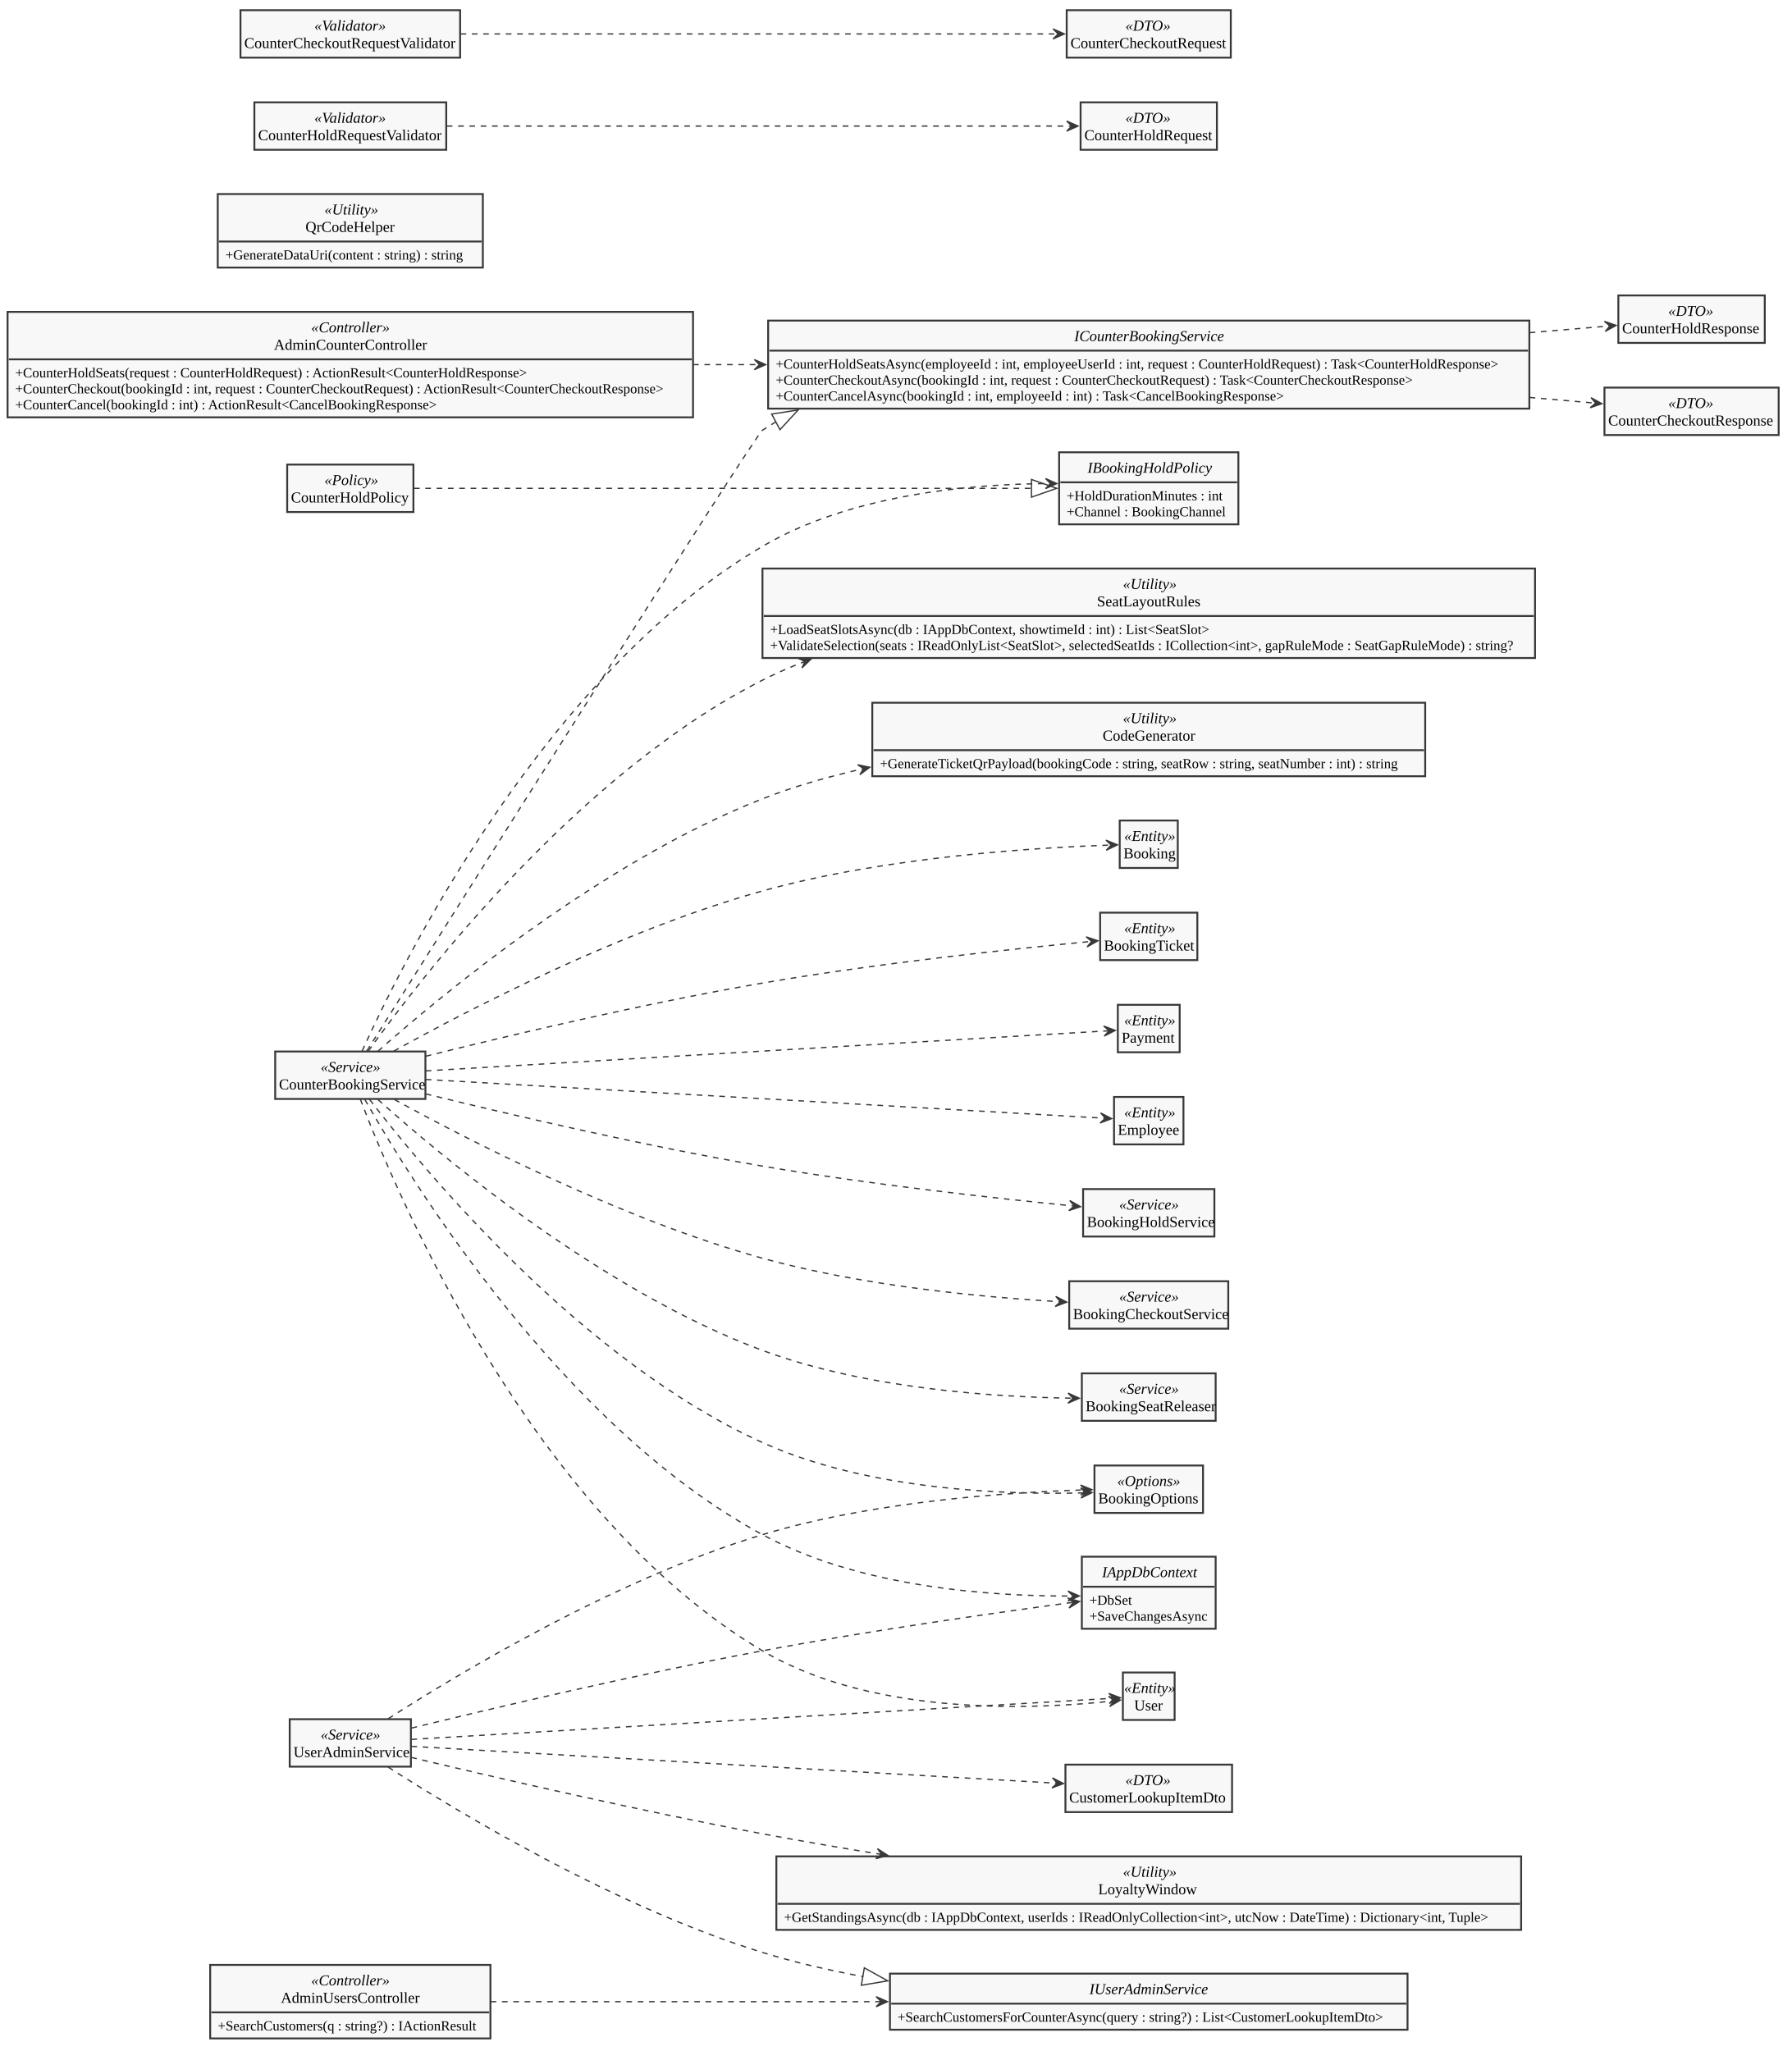
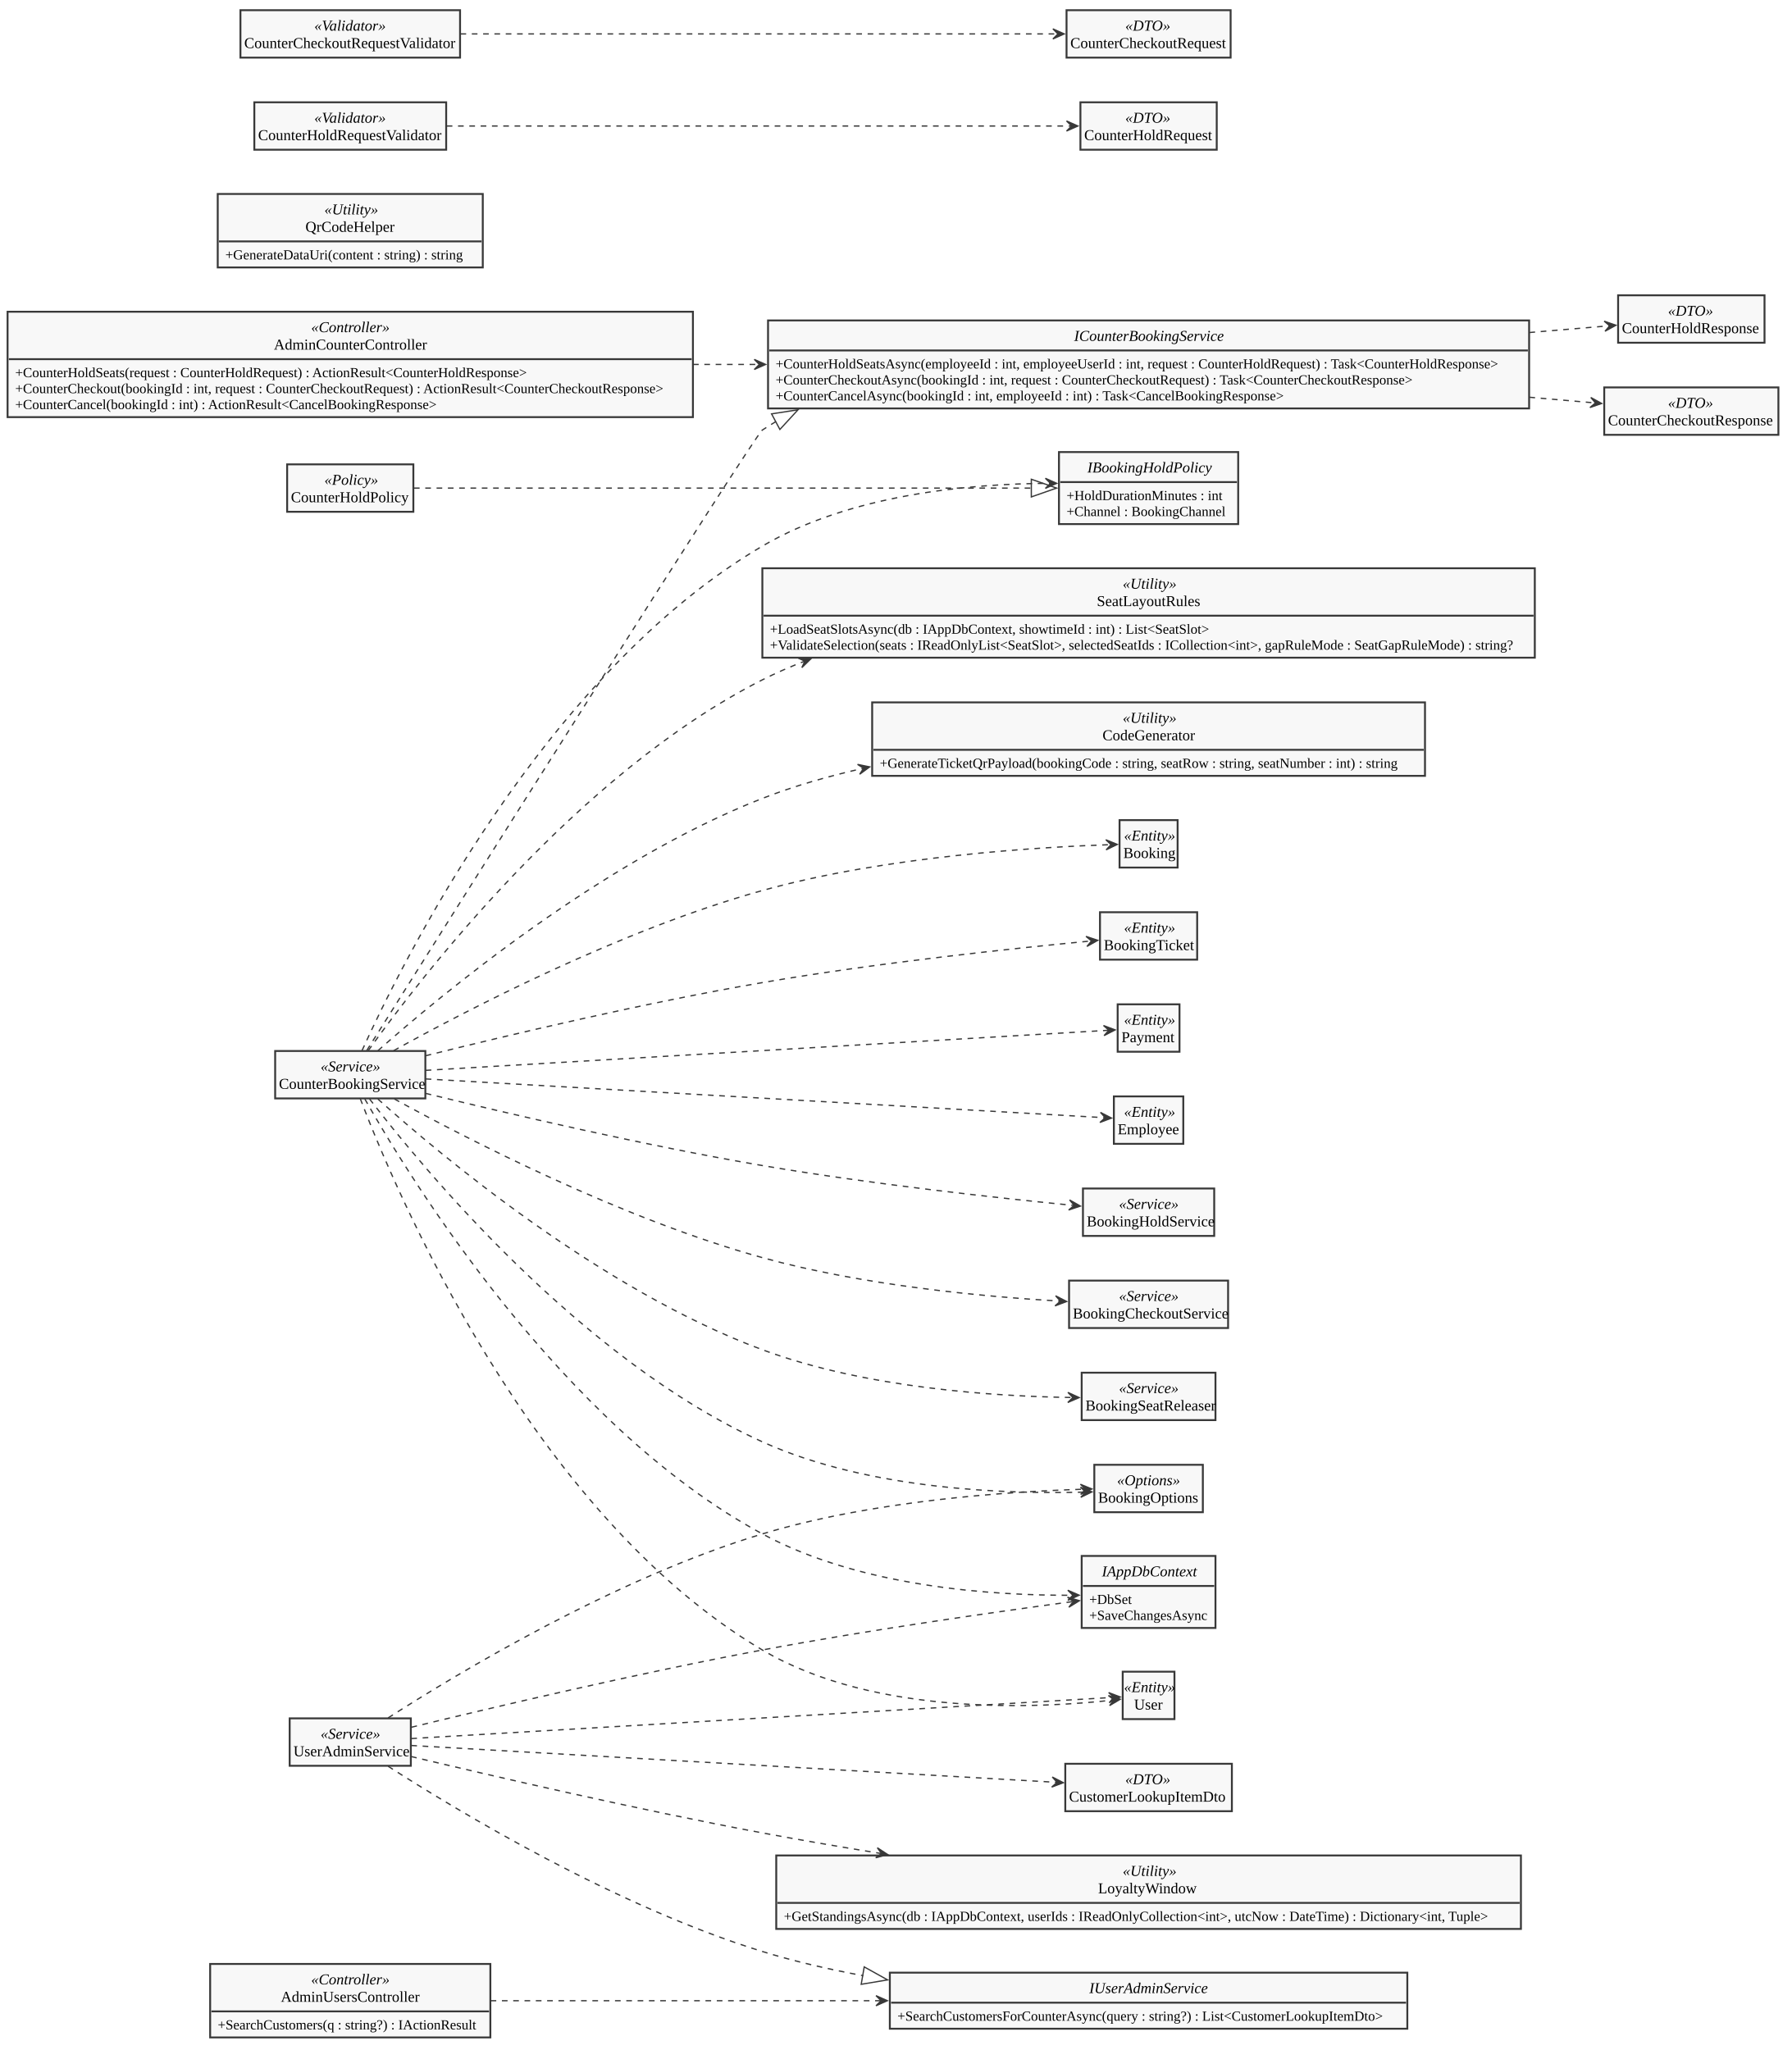
- <svg xmlns="http://www.w3.org/2000/svg" contentScriptType="application/ecmascript" contentStyleType="text/css" height="2539.062px" preserveAspectRatio="none" style="width:2218px;height:2539px;" version="1.1" viewBox="0 0 2218 2539" width="2218.75px" zoomAndPan="magnify">
+ <svg xmlns="http://www.w3.org/2000/svg" height="2539.062" preserveAspectRatio="none" version="1.1" viewBox="0 0 2218 2539" width="2218.75" overflow="hidden">
  <defs />
  <g>
    <rect fill="#F8F8F8" height="130.538" id="AdminCounterController" style="stroke: #383838; stroke-width: 2.344;" width="848.438" x="9.375" y="386.094" />
    <text fill="#000000" font-family="Times New Roman" font-size="18.75" font-style="italic" lengthAdjust="spacingAndGlyphs" textLength="96.875" x="385.156" y="411.411">«Controller»</text>
    <text fill="#000000" font-family="Times New Roman" font-size="18.75" lengthAdjust="spacingAndGlyphs" textLength="189.062" x="339.062" y="432.972">AdminCounterController</text>
    <line style="stroke: #383838; stroke-width: 2.344;" x1="10.938" x2="856.25" y1="444.84" y2="444.84" />
    <text fill="#000000" font-family="Times New Roman" font-size="17.188" lengthAdjust="spacingAndGlyphs" textLength="646.875" x="18.75" y="467.136">+CounterHoldSeats(request : CounterHoldRequest) : ActionResult&lt;CounterHoldResponse&gt;</text>
    <text fill="#000000" font-family="Times New Roman" font-size="17.188" lengthAdjust="spacingAndGlyphs" textLength="829.688" x="18.75" y="486.9">+CounterCheckout(bookingId : int, request : CounterCheckoutRequest) : ActionResult&lt;CounterCheckoutResponse&gt;</text>
    <text fill="#000000" font-family="Times New Roman" font-size="17.188" lengthAdjust="spacingAndGlyphs" textLength="537.5" x="18.75" y="506.664">+CounterCancel(bookingId : int) : ActionResult&lt;CancelBookingResponse&gt;</text>
    <rect fill="#F8F8F8" height="91.01" id="AdminUsersController" style="stroke: #383838; stroke-width: 2.344;" width="346.875" x="260.156" y="2432.422" />
    <text fill="#000000" font-family="Times New Roman" font-size="18.75" font-style="italic" lengthAdjust="spacingAndGlyphs" textLength="96.875" x="385.156" y="2457.739">«Controller»</text>
    <text fill="#000000" font-family="Times New Roman" font-size="18.75" lengthAdjust="spacingAndGlyphs" textLength="171.875" x="347.656" y="2479.3">AdminUsersController</text>
    <line style="stroke: #383838; stroke-width: 2.344;" x1="261.719" x2="605.469" y1="2491.168" y2="2491.168" />
    <text fill="#000000" font-family="Times New Roman" font-size="17.188" lengthAdjust="spacingAndGlyphs" textLength="328.125" x="269.531" y="2513.464">+SearchCustomers(q : string?) : IActionResult</text>
    <rect fill="#F8F8F8" height="108.978" id="ICounterBookingService" style="stroke: #383838; stroke-width: 2.344;" width="942.188" x="950.781" y="396.875" />
    <text fill="#000000" font-family="Times New Roman" font-size="18.75" font-style="italic" lengthAdjust="spacingAndGlyphs" textLength="184.375" x="1329.688" y="422.192">ICounterBookingService</text>
    <line style="stroke: #383838; stroke-width: 2.344;" x1="952.344" x2="1891.406" y1="434.061" y2="434.061" />
    <text fill="#000000" font-family="Times New Roman" font-size="17.188" lengthAdjust="spacingAndGlyphs" textLength="923.438" x="960.156" y="456.357">+CounterHoldSeatsAsync(employeeId : int, employeeUserId : int, request : CounterHoldRequest) : Task&lt;CounterHoldResponse&gt;</text>
    <text fill="#000000" font-family="Times New Roman" font-size="17.188" lengthAdjust="spacingAndGlyphs" textLength="817.188" x="960.156" y="476.121">+CounterCheckoutAsync(bookingId : int, request : CounterCheckoutRequest) : Task&lt;CounterCheckoutResponse&gt;</text>
    <text fill="#000000" font-family="Times New Roman" font-size="17.188" lengthAdjust="spacingAndGlyphs" textLength="653.125" x="960.156" y="495.885">+CounterCancelAsync(bookingId : int, employeeId : int) : Task&lt;CancelBookingResponse&gt;</text>
    <rect fill="#F8F8F8" height="89.214" id="IBookingHoldPolicy" style="stroke: #383838; stroke-width: 2.344;" width="221.875" x="1310.938" y="559.891" />
    <text fill="#000000" font-family="Times New Roman" font-size="18.75" font-style="italic" lengthAdjust="spacingAndGlyphs" textLength="151.562" x="1346.094" y="585.208">IBookingHoldPolicy</text>
    <line style="stroke: #383838; stroke-width: 2.344;" x1="1312.5" x2="1531.25" y1="597.076" y2="597.076" />
    <text fill="#000000" font-family="Times New Roman" font-size="17.188" lengthAdjust="spacingAndGlyphs" textLength="200" x="1320.312" y="619.372">+HoldDurationMinutes : int</text>
    <text fill="#000000" font-family="Times New Roman" font-size="17.188" lengthAdjust="spacingAndGlyphs" textLength="203.125" x="1320.312" y="639.136">+Channel : BookingChannel</text>
    <rect fill="#F8F8F8" height="69.45" id="IUserAdminService" style="stroke: #383838; stroke-width: 2.344;" width="640.625" x="1101.562" y="2443.203" />
    <text fill="#000000" font-family="Times New Roman" font-size="18.75" font-style="italic" lengthAdjust="spacingAndGlyphs" textLength="146.875" x="1348.438" y="2468.521">IUserAdminService</text>
    <line style="stroke: #383838; stroke-width: 2.344;" x1="1103.125" x2="1740.625" y1="2480.389" y2="2480.389" />
    <text fill="#000000" font-family="Times New Roman" font-size="17.188" lengthAdjust="spacingAndGlyphs" textLength="621.875" x="1110.938" y="2502.685">+SearchCustomersForCounterAsync(query : string?) : List&lt;CustomerLookupItemDto&gt;</text>
    <rect fill="#F8F8F8" height="58.746" id="CounterBookingService" style="stroke: #383838; stroke-width: 2.344;" width="185.938" x="340.625" y="1301.688" />
    <text fill="#000000" font-family="Times New Roman" font-size="18.75" font-style="italic" lengthAdjust="spacingAndGlyphs" textLength="73.438" x="396.875" y="1327.005">«Service»</text>
    <text fill="#000000" font-family="Times New Roman" font-size="18.75" lengthAdjust="spacingAndGlyphs" textLength="176.562" x="345.312" y="1348.566">CounterBookingService</text>
    <rect fill="#F8F8F8" height="58.746" id="CounterHoldPolicy" style="stroke: #383838; stroke-width: 2.344;" width="156.25" x="355.469" y="575.125" />
    <text fill="#000000" font-family="Times New Roman" font-size="18.75" font-style="italic" lengthAdjust="spacingAndGlyphs" textLength="64.062" x="401.562" y="600.442">«Policy»</text>
    <text fill="#000000" font-family="Times New Roman" font-size="18.75" lengthAdjust="spacingAndGlyphs" textLength="146.875" x="360.156" y="622.003">CounterHoldPolicy</text>
    <rect fill="#F8F8F8" height="58.746" id="BookingHoldService" style="stroke: #383838; stroke-width: 2.344;" width="162.5" x="1340.625" y="1472" />
    <text fill="#000000" font-family="Times New Roman" font-size="18.75" font-style="italic" lengthAdjust="spacingAndGlyphs" textLength="73.438" x="1385.156" y="1497.317">«Service»</text>
    <text fill="#000000" font-family="Times New Roman" font-size="18.75" lengthAdjust="spacingAndGlyphs" textLength="153.125" x="1345.312" y="1518.878">BookingHoldService</text>
    <rect fill="#F8F8F8" height="58.746" id="BookingCheckoutService" style="stroke: #383838; stroke-width: 2.344;" width="196.875" x="1323.438" y="1586.062" />
    <text fill="#000000" font-family="Times New Roman" font-size="18.75" font-style="italic" lengthAdjust="spacingAndGlyphs" textLength="73.438" x="1385.156" y="1611.38">«Service»</text>
    <text fill="#000000" font-family="Times New Roman" font-size="18.75" lengthAdjust="spacingAndGlyphs" textLength="187.5" x="1328.125" y="1632.941">BookingCheckoutService</text>
    <rect fill="#F8F8F8" height="58.746" id="BookingSeatReleaser" style="stroke: #383838; stroke-width: 2.344;" width="165.625" x="1339.062" y="1700.125" />
    <text fill="#000000" font-family="Times New Roman" font-size="18.75" font-style="italic" lengthAdjust="spacingAndGlyphs" textLength="73.438" x="1385.156" y="1725.442">«Service»</text>
    <text fill="#000000" font-family="Times New Roman" font-size="18.75" lengthAdjust="spacingAndGlyphs" textLength="156.25" x="1343.75" y="1747.003">BookingSeatReleaser</text>
    <rect fill="#F8F8F8" height="58.746" id="UserAdminService" style="stroke: #383838; stroke-width: 2.344;" width="150" x="358.594" y="2128.25" />
    <text fill="#000000" font-family="Times New Roman" font-size="18.75" font-style="italic" lengthAdjust="spacingAndGlyphs" textLength="73.438" x="396.875" y="2153.567">«Service»</text>
    <text fill="#000000" font-family="Times New Roman" font-size="18.75" lengthAdjust="spacingAndGlyphs" textLength="140.625" x="363.281" y="2175.128">UserAdminService</text>
    <rect fill="#F8F8F8" height="110.774" id="SeatLayoutRules" style="stroke: #383838; stroke-width: 2.344;" width="956.25" x="943.75" y="703.797" />
    <text fill="#000000" font-family="Times New Roman" font-size="18.75" font-style="italic" lengthAdjust="spacingAndGlyphs" textLength="64.062" x="1389.844" y="729.114">«Utility»</text>
    <text fill="#000000" font-family="Times New Roman" font-size="18.75" lengthAdjust="spacingAndGlyphs" textLength="128.125" x="1357.812" y="750.675">SeatLayoutRules</text>
    <line style="stroke: #383838; stroke-width: 2.344;" x1="945.312" x2="1898.438" y1="762.543" y2="762.543" />
    <text fill="#000000" font-family="Times New Roman" font-size="17.188" lengthAdjust="spacingAndGlyphs" textLength="559.375" x="953.125" y="784.839">+LoadSeatSlotsAsync(db : IAppDbContext, showtimeId : int) : List&lt;SeatSlot&gt;</text>
    <text fill="#000000" font-family="Times New Roman" font-size="17.188" lengthAdjust="spacingAndGlyphs" textLength="937.5" x="953.125" y="804.603">+ValidateSelection(seats : IReadOnlyList&lt;SeatSlot&gt;, selectedSeatIds : ICollection&lt;int&gt;, gapRuleMode : SeatGapRuleMode) : string?</text>
    <rect fill="#F8F8F8" height="91.01" id="QrCodeHelper" style="stroke: #383838; stroke-width: 2.344;" width="328.125" x="269.531" y="240.234" />
    <text fill="#000000" font-family="Times New Roman" font-size="18.75" font-style="italic" lengthAdjust="spacingAndGlyphs" textLength="64.062" x="401.562" y="265.552">«Utility»</text>
    <text fill="#000000" font-family="Times New Roman" font-size="18.75" lengthAdjust="spacingAndGlyphs" textLength="110.938" x="378.125" y="287.112">QrCodeHelper</text>
    <line style="stroke: #383838; stroke-width: 2.344;" x1="271.094" x2="596.094" y1="298.981" y2="298.981" />
    <text fill="#000000" font-family="Times New Roman" font-size="17.188" lengthAdjust="spacingAndGlyphs" textLength="309.375" x="278.906" y="321.277">+GenerateDataUri(content : string) : string</text>
    <rect fill="#F8F8F8" height="91.01" id="CodeGenerator" style="stroke: #383838; stroke-width: 2.344;" width="684.375" x="1079.688" y="869.922" />
    <text fill="#000000" font-family="Times New Roman" font-size="18.75" font-style="italic" lengthAdjust="spacingAndGlyphs" textLength="64.062" x="1389.844" y="895.239">«Utility»</text>
    <text fill="#000000" font-family="Times New Roman" font-size="18.75" lengthAdjust="spacingAndGlyphs" textLength="114.062" x="1364.844" y="916.8">CodeGenerator</text>
    <line style="stroke: #383838; stroke-width: 2.344;" x1="1081.25" x2="1762.5" y1="928.668" y2="928.668" />
    <text fill="#000000" font-family="Times New Roman" font-size="17.188" lengthAdjust="spacingAndGlyphs" textLength="665.625" x="1089.062" y="950.964">+GenerateTicketQrPayload(bookingCode : string, seatRow : string, seatNumber : int) : string</text>
    <rect fill="#F8F8F8" height="91.01" id="LoyaltyWindow" style="stroke: #383838; stroke-width: 2.344;" width="921.875" x="960.938" y="2298.047" />
    <text fill="#000000" font-family="Times New Roman" font-size="18.75" font-style="italic" lengthAdjust="spacingAndGlyphs" textLength="64.062" x="1389.844" y="2323.364">«Utility»</text>
    <text fill="#000000" font-family="Times New Roman" font-size="18.75" lengthAdjust="spacingAndGlyphs" textLength="125" x="1359.375" y="2344.925">LoyaltyWindow</text>
    <line style="stroke: #383838; stroke-width: 2.344;" x1="962.5" x2="1881.25" y1="2356.793" y2="2356.793" />
    <text fill="#000000" font-family="Times New Roman" font-size="17.188" lengthAdjust="spacingAndGlyphs" textLength="903.125" x="970.312" y="2379.089">+GetStandingsAsync(db : IAppDbContext, userIds : IReadOnlyCollection&lt;int&gt;, utcNow : DateTime) : Dictionary&lt;int, Tuple&gt;</text>
    <rect fill="#F8F8F8" height="58.746" id="BookingOptions" style="stroke: #383838; stroke-width: 2.344;" width="134.375" x="1354.688" y="1814.188" />
    <text fill="#000000" font-family="Times New Roman" font-size="18.75" font-style="italic" lengthAdjust="spacingAndGlyphs" textLength="78.125" x="1382.812" y="1839.505">«Options»</text>
    <text fill="#000000" font-family="Times New Roman" font-size="18.75" lengthAdjust="spacingAndGlyphs" textLength="125" x="1359.375" y="1861.066">BookingOptions</text>
    <rect fill="#F8F8F8" height="58.746" id="CounterHoldRequestValidator" style="stroke: #383838; stroke-width: 2.344;" width="237.5" x="314.844" y="126.688" />
    <text fill="#000000" font-family="Times New Roman" font-size="18.75" font-style="italic" lengthAdjust="spacingAndGlyphs" textLength="89.062" x="389.062" y="152.005">«Validator»</text>
    <text fill="#000000" font-family="Times New Roman" font-size="18.75" lengthAdjust="spacingAndGlyphs" textLength="228.125" x="319.531" y="173.566">CounterHoldRequestValidator</text>
    <rect fill="#F8F8F8" height="58.746" id="CounterCheckoutRequestValidator" style="stroke: #383838; stroke-width: 2.344;" width="271.875" x="297.656" y="12.625" />
    <text fill="#000000" font-family="Times New Roman" font-size="18.75" font-style="italic" lengthAdjust="spacingAndGlyphs" textLength="89.062" x="389.062" y="37.942">«Validator»</text>
    <text fill="#000000" font-family="Times New Roman" font-size="18.75" lengthAdjust="spacingAndGlyphs" textLength="262.5" x="302.344" y="59.503">CounterCheckoutRequestValidator</text>
    <rect fill="#F8F8F8" height="89.214" id="IAppDbContext" style="stroke: #383838; stroke-width: 2.344;" width="165.625" x="1339.062" y="1927.078" />
    <text fill="#000000" font-family="Times New Roman" font-size="18.75" font-style="italic" lengthAdjust="spacingAndGlyphs" textLength="115.625" x="1364.062" y="1952.396">IAppDbContext</text>
    <line style="stroke: #383838; stroke-width: 2.344;" x1="1340.625" x2="1503.125" y1="1964.264" y2="1964.264" />
    <text fill="#000000" font-family="Times New Roman" font-size="17.188" lengthAdjust="spacingAndGlyphs" textLength="51.562" x="1348.438" y="1986.56">+DbSet</text>
    <text fill="#000000" font-family="Times New Roman" font-size="17.188" lengthAdjust="spacingAndGlyphs" textLength="146.875" x="1348.438" y="2006.324">+SaveChangesAsync</text>
    <rect fill="#F8F8F8" height="58.746" id="Booking" style="stroke: #383838; stroke-width: 2.344;" width="71.875" x="1385.938" y="1015.75" />
    <text fill="#000000" font-family="Times New Roman" font-size="18.75" font-style="italic" lengthAdjust="spacingAndGlyphs" textLength="60.938" x="1391.406" y="1041.067">«Entity»</text>
    <text fill="#000000" font-family="Times New Roman" font-size="18.75" lengthAdjust="spacingAndGlyphs" textLength="62.5" x="1390.625" y="1062.628">Booking</text>
    <rect fill="#F8F8F8" height="58.746" id="BookingTicket" style="stroke: #383838; stroke-width: 2.344;" width="120.312" x="1361.719" y="1129.812" />
    <text fill="#000000" font-family="Times New Roman" font-size="18.75" font-style="italic" lengthAdjust="spacingAndGlyphs" textLength="60.938" x="1391.406" y="1155.13">«Entity»</text>
    <text fill="#000000" font-family="Times New Roman" font-size="18.75" lengthAdjust="spacingAndGlyphs" textLength="110.938" x="1366.406" y="1176.691">BookingTicket</text>
    <rect fill="#F8F8F8" height="58.746" id="Payment" style="stroke: #383838; stroke-width: 2.344;" width="76.562" x="1383.594" y="1243.875" />
    <text fill="#000000" font-family="Times New Roman" font-size="18.75" font-style="italic" lengthAdjust="spacingAndGlyphs" textLength="60.938" x="1391.406" y="1269.192">«Entity»</text>
    <text fill="#000000" font-family="Times New Roman" font-size="18.75" lengthAdjust="spacingAndGlyphs" textLength="67.188" x="1388.281" y="1290.753">Payment</text>
    <rect fill="#F8F8F8" height="58.746" id="Employee" style="stroke: #383838; stroke-width: 2.344;" width="85.938" x="1378.906" y="1357.938" />
    <text fill="#000000" font-family="Times New Roman" font-size="18.75" font-style="italic" lengthAdjust="spacingAndGlyphs" textLength="60.938" x="1391.406" y="1383.255">«Entity»</text>
    <text fill="#000000" font-family="Times New Roman" font-size="18.75" lengthAdjust="spacingAndGlyphs" textLength="76.562" x="1383.594" y="1404.816">Employee</text>
    <rect fill="#F8F8F8" height="58.746" id="User" style="stroke: #383838; stroke-width: 2.344;" width="64.062" x="1389.844" y="2070.438" />
    <text fill="#000000" font-family="Times New Roman" font-size="18.75" font-style="italic" lengthAdjust="spacingAndGlyphs" textLength="60.938" x="1391.406" y="2095.755">«Entity»</text>
    <text fill="#000000" font-family="Times New Roman" font-size="18.75" lengthAdjust="spacingAndGlyphs" textLength="35.938" x="1403.906" y="2117.316">User</text>
    <rect fill="#F8F8F8" height="58.746" id="CounterHoldRequest" style="stroke: #383838; stroke-width: 2.344;" width="168.75" x="1337.5" y="126.688" />
    <text fill="#000000" font-family="Times New Roman" font-size="18.75" font-style="italic" lengthAdjust="spacingAndGlyphs" textLength="57.812" x="1392.969" y="152.005">«DTO»</text>
    <text fill="#000000" font-family="Times New Roman" font-size="18.75" lengthAdjust="spacingAndGlyphs" textLength="159.375" x="1342.188" y="173.566">CounterHoldRequest</text>
    <rect fill="#F8F8F8" height="58.746" id="CounterHoldResponse" style="stroke: #383838; stroke-width: 2.344;" width="181.25" x="2003.125" y="365.75" />
    <text fill="#000000" font-family="Times New Roman" font-size="18.75" font-style="italic" lengthAdjust="spacingAndGlyphs" textLength="57.812" x="2064.844" y="391.067">«DTO»</text>
    <text fill="#000000" font-family="Times New Roman" font-size="18.75" lengthAdjust="spacingAndGlyphs" textLength="171.875" x="2007.812" y="412.628">CounterHoldResponse</text>
    <rect fill="#F8F8F8" height="58.746" id="CounterCheckoutRequest" style="stroke: #383838; stroke-width: 2.344;" width="203.125" x="1320.312" y="12.625" />
    <text fill="#000000" font-family="Times New Roman" font-size="18.75" font-style="italic" lengthAdjust="spacingAndGlyphs" textLength="57.812" x="1392.969" y="37.942">«DTO»</text>
    <text fill="#000000" font-family="Times New Roman" font-size="18.75" lengthAdjust="spacingAndGlyphs" textLength="193.75" x="1325" y="59.503">CounterCheckoutRequest</text>
    <rect fill="#F8F8F8" height="58.746" id="CounterCheckoutResponse" style="stroke: #383838; stroke-width: 2.344;" width="215.625" x="1985.938" y="479.812" />
    <text fill="#000000" font-family="Times New Roman" font-size="18.75" font-style="italic" lengthAdjust="spacingAndGlyphs" textLength="57.812" x="2064.844" y="505.13">«DTO»</text>
    <text fill="#000000" font-family="Times New Roman" font-size="18.75" lengthAdjust="spacingAndGlyphs" textLength="206.25" x="1990.625" y="526.691">CounterCheckoutResponse</text>
    <rect fill="#F8F8F8" height="58.746" id="CustomerLookupItemDto" style="stroke: #383838; stroke-width: 2.344;" width="206.25" x="1318.75" y="2184.5" />
    <text fill="#000000" font-family="Times New Roman" font-size="18.75" font-style="italic" lengthAdjust="spacingAndGlyphs" textLength="57.812" x="1392.969" y="2209.817">«DTO»</text>
    <text fill="#000000" font-family="Times New Roman" font-size="18.75" lengthAdjust="spacingAndGlyphs" textLength="196.875" x="1323.438" y="2231.378">CustomerLookupItemDto</text>
    <path d="M857.953,451.375 C885.141,451.375 912.625,451.375 940.047,451.375 " fill="none" id="AdminCounterController-ICounterBookingService" style="stroke: #383838; stroke-width: 1.562; stroke-dasharray: 7.0,7.0;" />
    <polygon fill="#383838" points="947.797,451.375,933.734,445.125,939.984,451.375,933.734,457.625,947.797,451.375" style="stroke: #383838; stroke-width: 1.562;" />
    <path d="M607.328,2477.938 C740.484,2477.938 928.859,2477.938 1090.75,2477.938 " fill="none" id="AdminUsersController-IUserAdminService" style="stroke: #383838; stroke-width: 1.562; stroke-dasharray: 7.0,7.0;" />
    <polygon fill="#383838" points="1098.516,2477.938,1084.453,2471.688,1090.703,2477.938,1084.453,2484.188,1098.516,2477.938" style="stroke: #383838; stroke-width: 1.562;" />
    <path d="M454.078,1301 C545.109,1156.391 934.078,539.047 943.75,532.625 C949.25,528.969 954.875,525.453 960.594,522.094 " fill="none" id="CounterBookingService-ICounterBookingService" style="stroke: #383838; stroke-width: 1.562; stroke-dasharray: 7.0,7.0;" />
    <polygon fill="none" points="955.156,512.594,987.875,507.531,965.453,531.891,955.156,512.594" style="stroke: #383838; stroke-width: 1.562;" />
    <path d="M512.453,604.5 C677.234,604.5 1065.219,604.5 1276.719,604.5 " fill="none" id="CounterHoldPolicy-IBookingHoldPolicy" style="stroke: #383838; stroke-width: 1.562; stroke-dasharray: 7.0,7.0;" />
    <polygon fill="none" points="1276.719,593.562,1307.969,604.5,1276.719,615.438,1276.719,593.562" style="stroke: #383838; stroke-width: 1.562;" />
    <path d="M480.531,2187.625 C566.75,2243.031 761.906,2360.859 943.75,2417 C983.609,2429.297 1026.062,2439.109 1068.609,2446.953 " fill="none" id="UserAdminService-IUserAdminService" style="stroke: #383838; stroke-width: 1.562; stroke-dasharray: 7.0,7.0;" />
    <polygon fill="none" points="1069.844,2436.078,1098.781,2452.172,1066.125,2457.625,1069.844,2436.078" style="stroke: #383838; stroke-width: 1.562;" />
    <path d="M448.203,1301.094 C496.203,1194.891 674.281,834.266 943.75,676.375 C1052.844,612.438 1199.219,598.953 1300.828,598.609 " fill="none" id="CounterBookingService-IBookingHoldPolicy" style="stroke: #383838; stroke-width: 1.562; stroke-dasharray: 7.0,7.0;" />
    <polygon fill="#383838" points="1308.156,598.625,1294.094,592.375,1300.344,598.625,1294.094,604.875,1308.156,598.625" style="stroke: #383838; stroke-width: 1.562;" />
    <path d="M526.969,1354.188 C628.422,1379.078 796.891,1418.469 943.75,1443.562 C1077.578,1466.422 1234.062,1483.594 1330.172,1493.062 " fill="none" id="CounterBookingService-BookingHoldService" style="stroke: #383838; stroke-width: 1.562; stroke-dasharray: 7.0,7.0;" />
    <polygon fill="#383838" points="1337.516,1493.781,1324.125,1486.197,1329.74,1493.024,1322.913,1498.638,1337.516,1493.781" style="stroke: #383838; stroke-width: 1.562;" />
    <path d="M488.109,1361.062 C578.453,1410.75 769.531,1509.422 943.75,1557.625 C1067.609,1591.891 1215.172,1605.844 1312.938,1611.531 " fill="none" id="CounterBookingService-BookingCheckoutService" style="stroke: #383838; stroke-width: 1.562; stroke-dasharray: 7.0,7.0;" />
    <polygon fill="#383838" points="1320.469,1611.953,1306.786,1604.911,1312.669,1611.507,1306.073,1617.391,1320.469,1611.953" style="stroke: #383838; stroke-width: 1.562;" />
    <path d="M467.766,1361.172 C544.172,1429.75 743.5,1597.344 943.75,1671.688 C1071.406,1719.062 1230.25,1729.516 1328.453,1730.875 " fill="none" id="CounterBookingService-BookingSeatReleaser" style="stroke: #383838; stroke-width: 1.562; stroke-dasharray: 7.0,7.0;" />
    <polygon fill="#383838" points="1335.984,1730.953,1321.994,1724.543,1328.172,1730.864,1321.851,1737.042,1335.984,1730.953" style="stroke: #383838; stroke-width: 1.562;" />
    <path d="M455.844,1301.25 C518.109,1214.078 713.734,958.531 943.75,842 C960.656,833.438 978.281,825.734 996.375,818.812 " fill="none" id="CounterBookingService-SeatLayoutRules" style="stroke: #383838; stroke-width: 1.562; stroke-dasharray: 7.0,7.0;" />
    <polygon fill="#383838" points="1003.656,816.094,988.297,815.138,996.334,818.817,992.655,826.854,1003.656,816.094" style="stroke: #383838; stroke-width: 1.562;" />
    <path d="M467.906,1301.25 C544.609,1233.281 744.516,1066.734 943.75,988.875 C983.438,973.359 1026.188,961.109 1069.203,951.453 " fill="none" id="CounterBookingService-CodeGenerator" style="stroke: #383838; stroke-width: 1.562; stroke-dasharray: 7.0,7.0;" />
    <polygon fill="#383838" points="1076.656,949.812,1061.581,946.72,1069.025,951.486,1064.259,958.93,1076.656,949.812" style="stroke: #383838; stroke-width: 1.562;" />
    <path d="M457.484,1361.078 C521.953,1445.203 718.25,1683.656 943.75,1785.75 C1075.328,1845.312 1247.156,1850.719 1344.438,1848 " fill="none" id="CounterBookingService-BookingOptions" style="stroke: #383838; stroke-width: 1.562; stroke-dasharray: 7.0,7.0;" />
    <polygon fill="#383838" points="1351.828,1847.766,1337.576,1841.96,1344.02,1848.011,1337.969,1854.454,1351.828,1847.766" style="stroke: #383838; stroke-width: 1.562;" />
    <path d="M487.359,1301.234 C577.359,1251.312 768.938,1151.531 943.75,1102.938 C1098.453,1059.922 1290.234,1048.906 1375.656,1046.094 " fill="none" id="CounterBookingService-Booking" style="stroke: #383838; stroke-width: 1.562; stroke-dasharray: 7.0,7.0;" />
    <polygon fill="#383838" points="1383.172,1045.859,1368.92,1040.054,1375.363,1046.105,1369.313,1052.548,1383.172,1045.859" style="stroke: #383838; stroke-width: 1.562;" />
    <path d="M526.953,1307.562 C628.375,1282.281 796.828,1242.312 943.75,1217 C1087.969,1192.141 1258.578,1174.188 1351.5,1165.359 " fill="none" id="CounterBookingService-BookingTicket" style="stroke: #383838; stroke-width: 1.562; stroke-dasharray: 7.0,7.0;" />
    <polygon fill="#383838" points="1358.984,1164.641,1344.396,1159.742,1351.207,1165.376,1345.573,1172.187,1358.984,1164.641" style="stroke: #383838; stroke-width: 1.562;" />
    <path d="M526.953,1325.672 C731.469,1313.672 1218.672,1285.078 1372.75,1276.031 " fill="none" id="CounterBookingService-Payment" style="stroke: #383838; stroke-width: 1.562; stroke-dasharray: 7.0,7.0;" />
    <polygon fill="#383838" points="1380.469,1275.578,1366.072,1270.143,1372.669,1276.025,1366.787,1282.622,1380.469,1275.578" style="stroke: #383838; stroke-width: 1.562;" />
    <path d="M526.953,1336.297 C729.578,1347.875 1209.656,1375.281 1368.375,1384.344 " fill="none" id="CounterBookingService-Employee" style="stroke: #383838; stroke-width: 1.562; stroke-dasharray: 7.0,7.0;" />
    <polygon fill="#383838" points="1376,1384.781,1362.317,1377.739,1368.2,1384.335,1361.604,1390.219,1376,1384.781" style="stroke: #383838; stroke-width: 1.562;" />
    <path d="M446,1360.781 C488.734,1473.141 657.281,1874.109 943.75,2043.562 C1085.344,2127.312 1292.062,2115.328 1379.172,2105.469 " fill="none" id="CounterBookingService-User" style="stroke: #383838; stroke-width: 1.562; stroke-dasharray: 7.0,7.0;" />
    <polygon fill="#383838" points="1386.844,2104.562,1372.145,2100.006,1379.085,2105.479,1373.612,2112.419,1386.844,2104.562" style="stroke: #383838; stroke-width: 1.562;" />
    <path d="M509.203,2153.281 C704.516,2141.812 1228.953,2111.031 1379.438,2102.203 " fill="none" id="UserAdminService-User" style="stroke: #383838; stroke-width: 1.562; stroke-dasharray: 7.0,7.0;" />
    <polygon fill="#383838" points="1386.844,2101.766,1372.447,2096.33,1379.044,2102.213,1373.162,2108.81,1386.844,2101.766" style="stroke: #383838; stroke-width: 1.562;" />
    <path d="M480.516,2127.641 C566.688,2072.312 761.797,1954.766 943.75,1899.812 C1080.719,1858.438 1248.391,1847.266 1343.938,1844.375 " fill="none" id="UserAdminService-BookingOptions" style="stroke: #383838; stroke-width: 1.562; stroke-dasharray: 7.0,7.0;" />
    <polygon fill="#383838" points="1351.719,1844.172,1337.483,1838.327,1343.909,1844.396,1337.841,1850.822,1351.719,1844.172" style="stroke: #383838; stroke-width: 1.562;" />
    <path d="M508.969,2175.531 C607.656,2199.094 788.203,2240.969 943.75,2270.125 C991.375,2279.047 1041.844,2287.688 1091.422,2295.734 " fill="none" id="UserAdminService-LoyaltyWindow" style="stroke: #383838; stroke-width: 1.562; stroke-dasharray: 7.0,7.0;" />
    <polygon fill="#383838" points="1098.984,2296.953,1086.101,2288.537,1091.272,2295.705,1084.104,2300.876,1098.984,2296.953" style="stroke: #383838; stroke-width: 1.562;" />
    <path d="M509.203,2161.844 C680.609,2171.641 1105.469,2195.891 1308.641,2207.5 " fill="none" id="UserAdminService-CustomerLookupItemDto" style="stroke: #383838; stroke-width: 1.562; stroke-dasharray: 7.0,7.0;" />
    <polygon fill="#383838" points="1316.375,2207.938,1302.693,2200.893,1308.575,2207.49,1301.978,2213.373,1316.375,2207.938" style="stroke: #383838; stroke-width: 1.562;" />
    <path d="M553.016,156.062 C751,156.062 1146.391,156.062 1326.75,156.062 " fill="none" id="CounterHoldRequestValidator-CounterHoldRequest" style="stroke: #383838; stroke-width: 1.562; stroke-dasharray: 7.0,7.0;" />
    <polygon fill="#383838" points="1334.375,156.062,1320.312,149.812,1326.562,156.062,1320.312,162.312,1334.375,156.062" style="stroke: #383838; stroke-width: 1.562;" />
    <path d="M570.078,42 C766.609,42 1127.953,42 1309.734,42 " fill="none" id="CounterCheckoutRequestValidator-CounterCheckoutRequest" style="stroke: #383838; stroke-width: 1.562; stroke-dasharray: 7.0,7.0;" />
    <polygon fill="#383838" points="1317.484,42,1303.422,35.75,1309.672,42,1303.422,48.25,1317.484,42" style="stroke: #383838; stroke-width: 1.562;" />
    <path d="M1893.344,411.844 C1929.953,408.766 1963.938,405.906 1993.094,403.453 " fill="none" id="ICounterBookingService-CounterHoldResponse" style="stroke: #383838; stroke-width: 1.562; stroke-dasharray: 7.0,7.0;" />
    <polygon fill="#383838" points="2000.422,402.844,1985.89,397.78,1992.636,403.491,1986.925,410.237,2000.422,402.844" style="stroke: #383838; stroke-width: 1.562;" />
    <path d="M1893.344,492 C1922.766,494.531 1950.516,496.938 1975.406,499.094 " fill="none" id="ICounterBookingService-CounterCheckoutResponse" style="stroke: #383838; stroke-width: 1.562; stroke-dasharray: 7.0,7.0;" />
    <polygon fill="#383838" points="1982.812,499.719,1969.337,492.287,1975.029,499.05,1968.266,504.741,1982.812,499.719" style="stroke: #383838; stroke-width: 1.562;" />
    <path d="M451.594,1361.078 C506.516,1458.156 694.359,1765.047 943.75,1899.812 C1065.094,1965.375 1227.75,1976.312 1328.219,1975.781 " fill="none" id="CounterBookingService-IAppDbContext" style="stroke: #383838; stroke-width: 1.562; stroke-dasharray: 7.0,7.0;" />
    <polygon fill="#383838" points="1335.984,1975.703,1321.869,1969.574,1328.172,1975.77,1321.976,1982.073,1335.984,1975.703" style="stroke: #383838; stroke-width: 1.562;" />
    <path d="M509.359,2139.234 C608.094,2115.188 788.312,2072.672 943.75,2043.562 C1077.125,2018.578 1232.781,1996.406 1328.953,1983.5 " fill="none" id="UserAdminService-IAppDbContext" style="stroke: #383838; stroke-width: 1.562; stroke-dasharray: 7.0,7.0;" />
    <polygon fill="#383838" points="1336.297,1982.516,1321.523,1978.21,1328.555,1983.564,1323.2,1990.597,1336.297,1982.516" style="stroke: #383838; stroke-width: 1.562;" />
  </g>
</svg>
